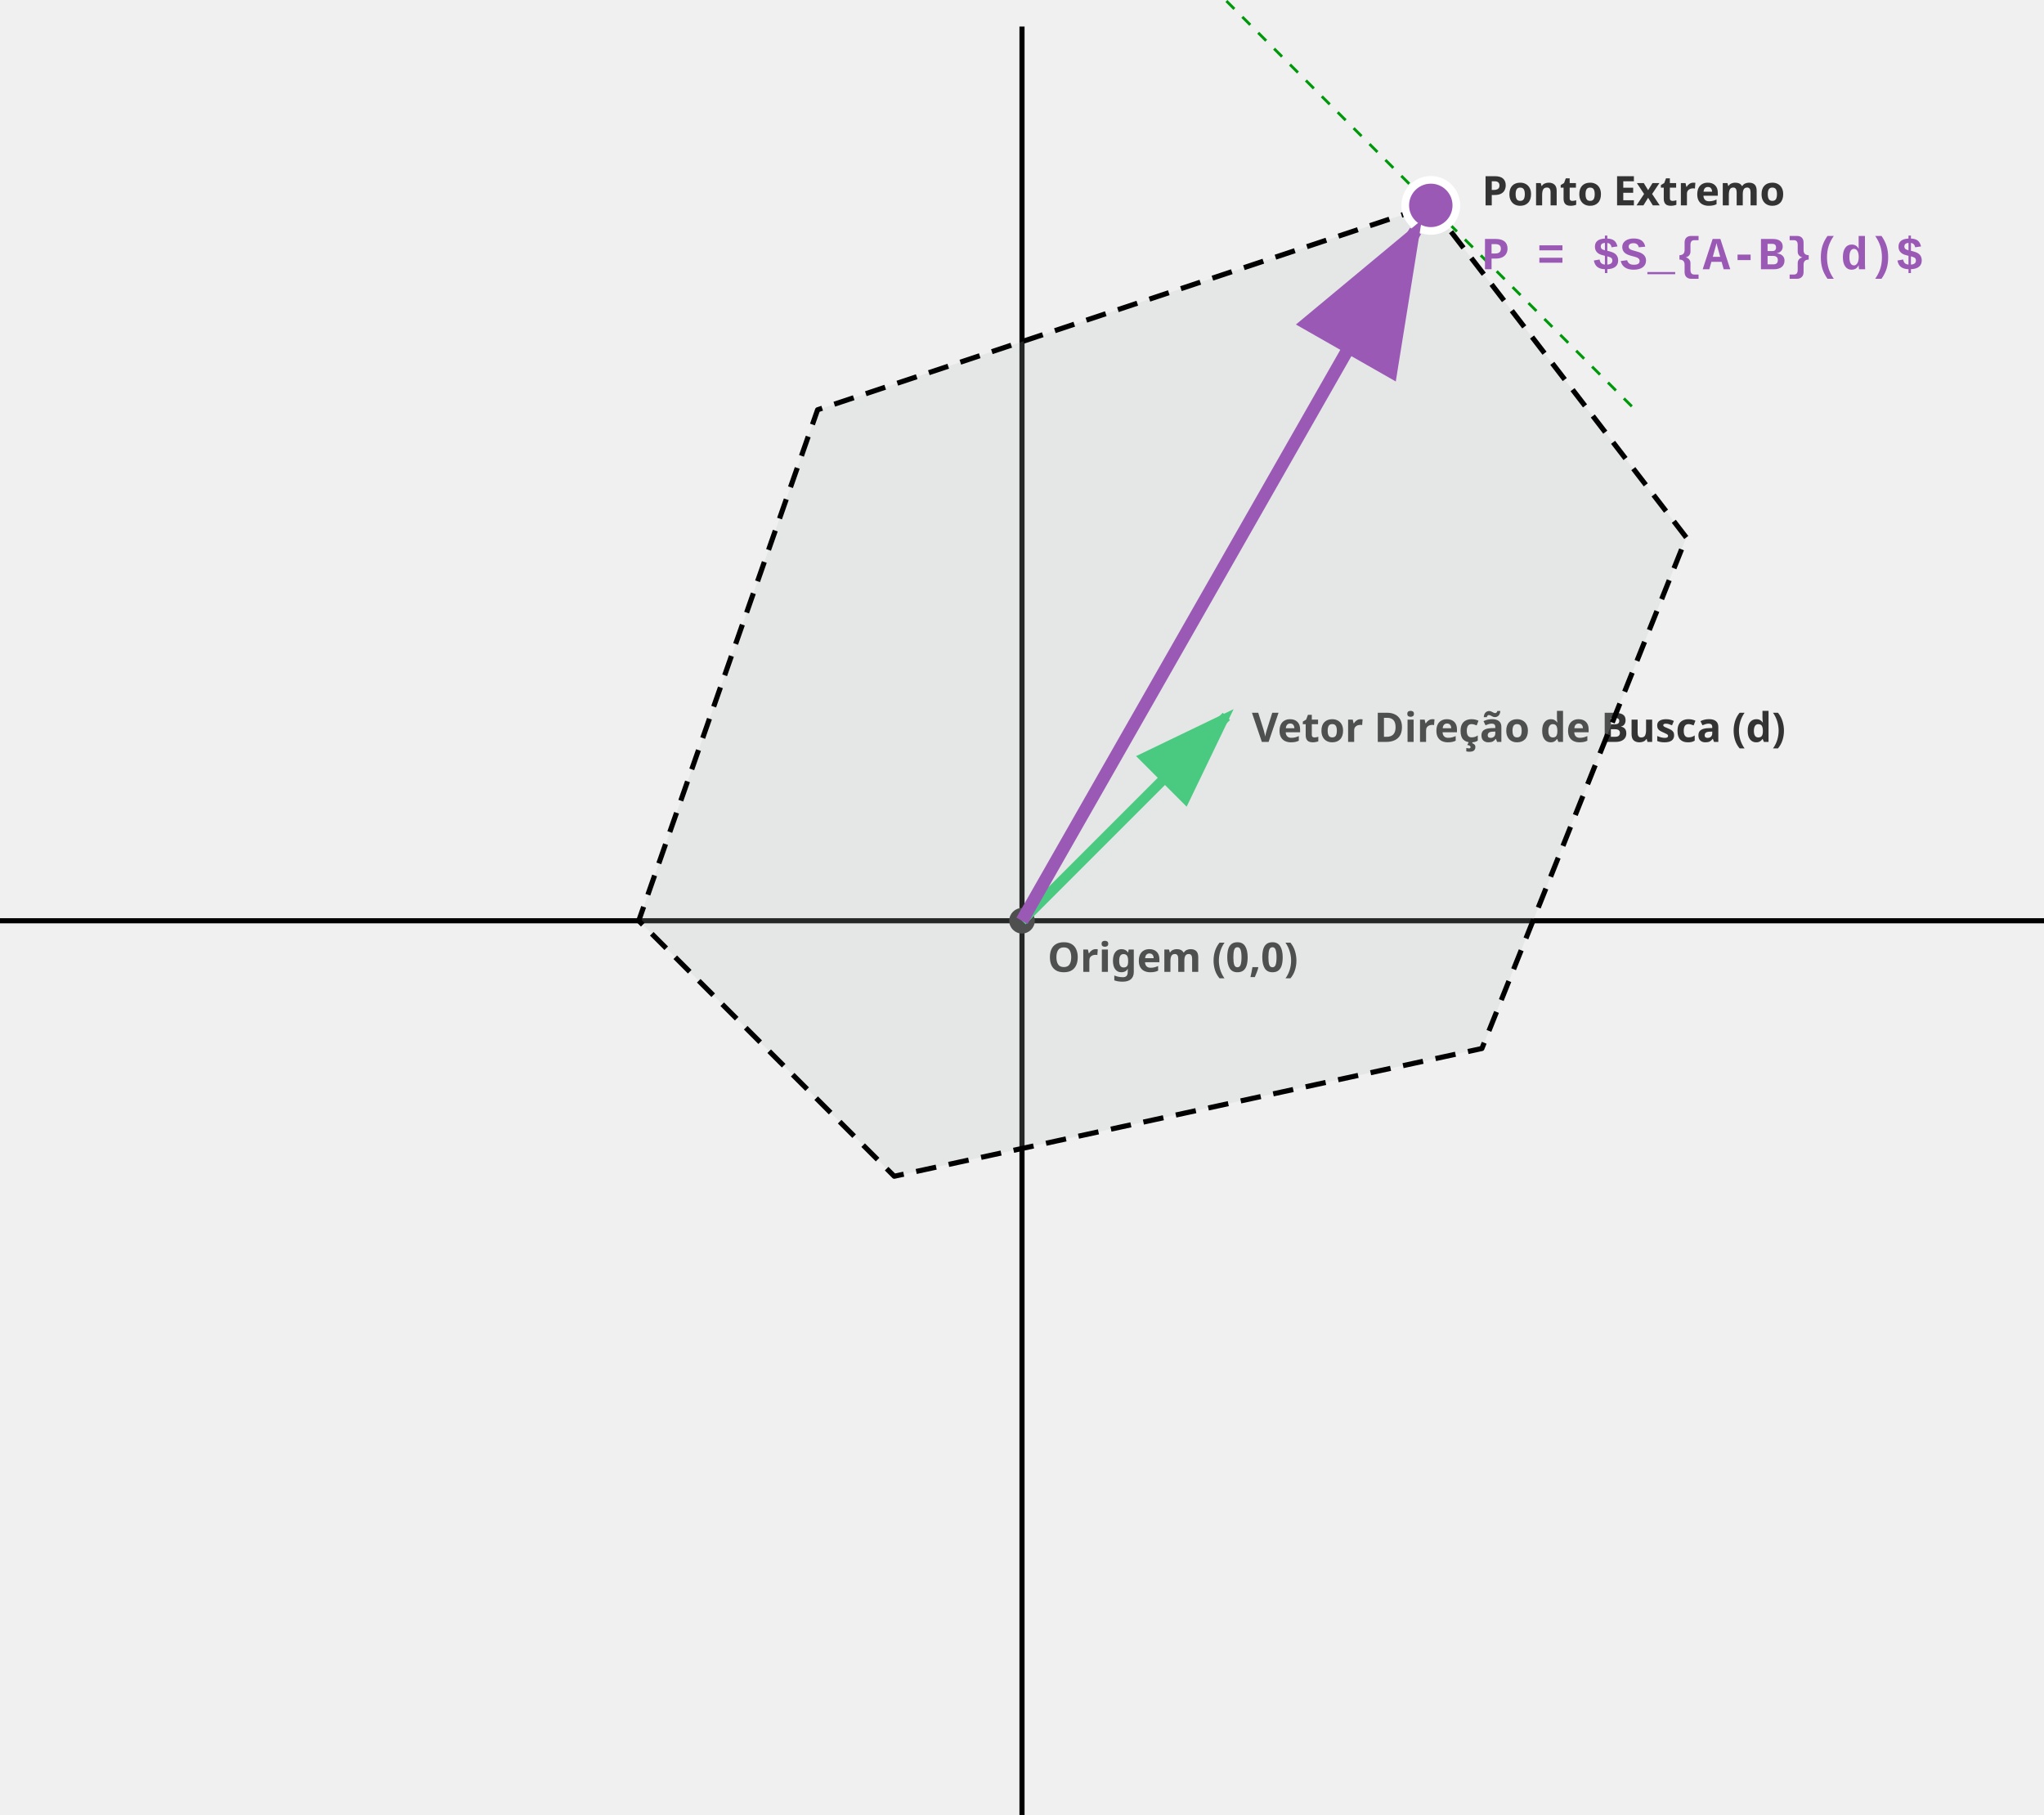
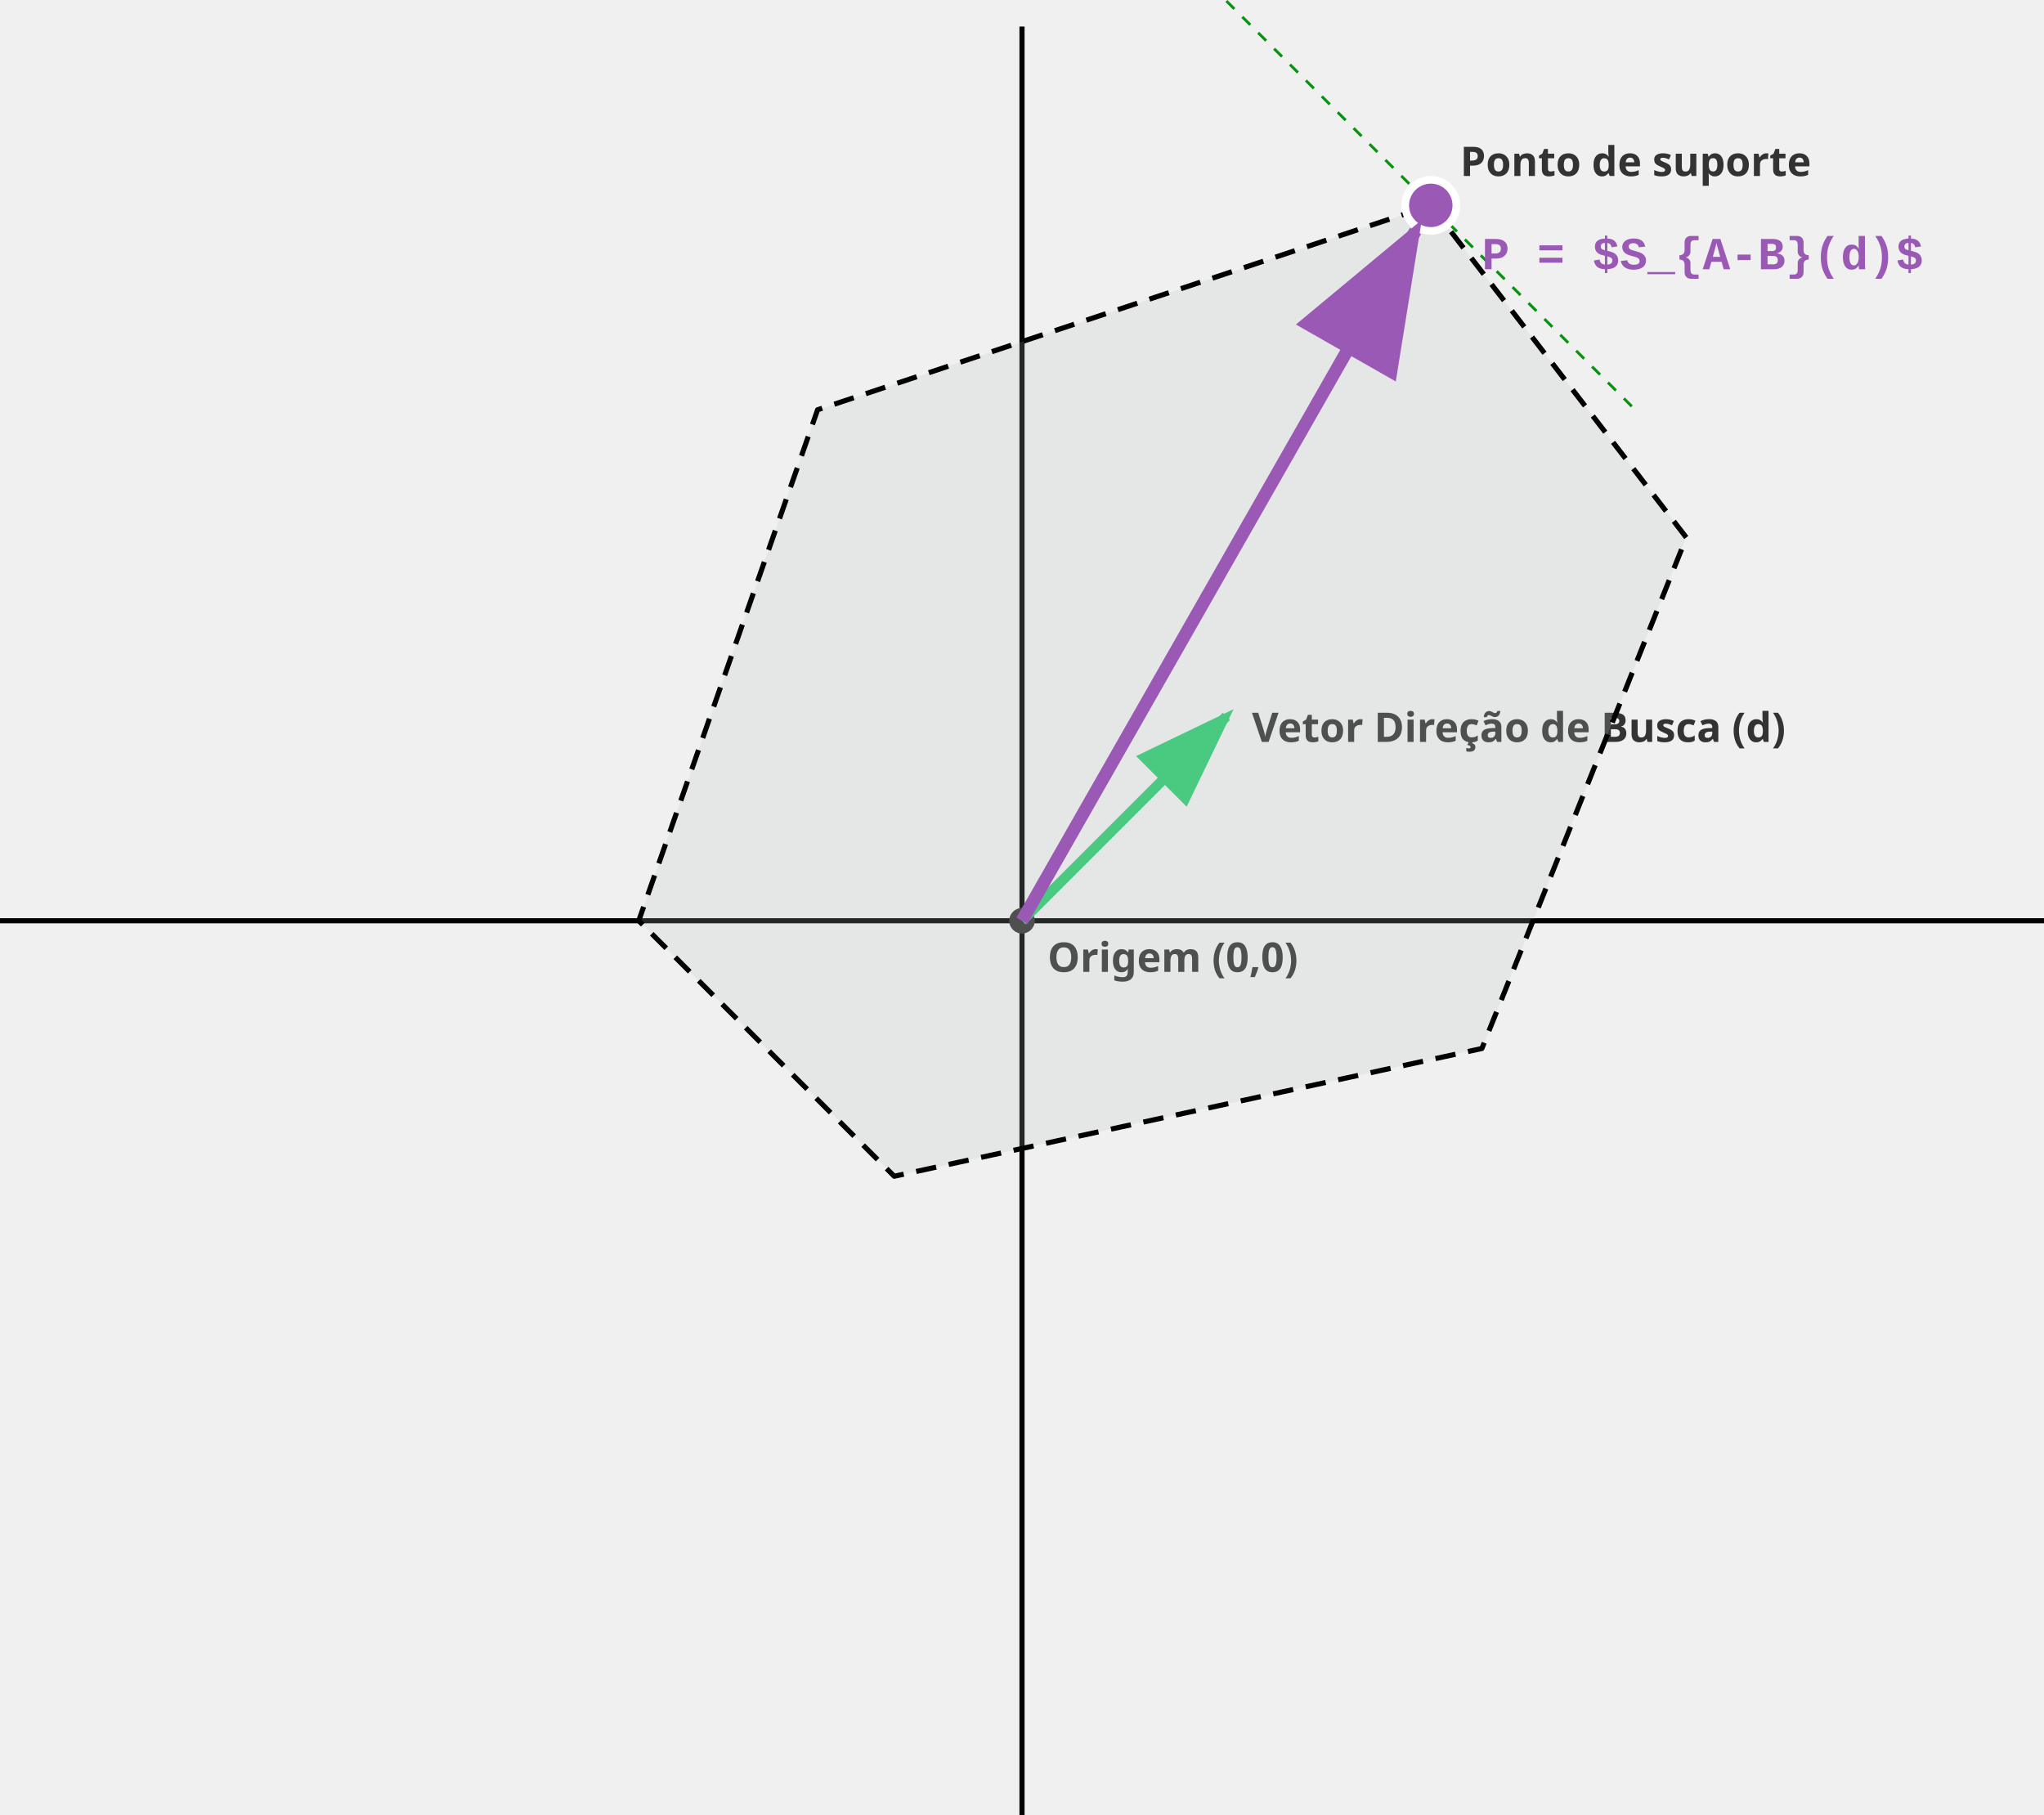
<svg xmlns="http://www.w3.org/2000/svg" viewBox="-400 -350 800 710.389" width="800" height="710.389" version="1.1" id="svg1791">
  <defs id="defs1738">
    <marker id="arrowhead-d" markerWidth="10" markerHeight="7" refX="9" refY="3.5" orient="auto">
      <polygon points="0,7 0,0 10,3.5 " fill="#2ecc71" id="polygon1730" />
    </marker>
    <marker id="arrowhead-res" markerWidth="12" markerHeight="9" refX="11" refY="4.5" orient="auto">
-       <polygon points="0,0 12,4.5 0,9 " fill="#9b59b6" id="polygon1733" />
+       <polygon points="0,9 0,0 12,4.5 " fill="#9b59b6" id="polygon1733" />
    </marker>
    <style id="style1736">
      .label { font-family: sans-serif; font-size: 16px; fill: #333; }
      .title { font-family: sans-serif; font-size: 22px; font-weight: bold; fill: #2c3e50; text-anchor: middle;}
      .sub-label { font-family: sans-serif; font-size: 14px; fill: #7f8c8d; font-style: italic;}
      .vector-label { font-weight: bold; font-size: 16px;}
      .formula { font-family: 'Courier New', monospace; font-weight: bold; font-size: 18px;}
    </style>
  </defs>
  <line x1="-400" y1="10.389" x2="400" y2="10.389" stroke="#eee" stroke-width="2" id="line1742" style="stroke:#000000;stroke-opacity:1" />
  <line x1="0" y1="-339.611" x2="0" y2="360.389" stroke="#eee" stroke-width="2" id="line1744" style="stroke:#000000;stroke-opacity:1" />
  <circle cx="0" cy="10.389" r="5" fill="#333333" id="circle1746" />
  <text x="10" y="30.389" class="label" font-weight="bold" id="text1748">Origem (0,0)</text>
  <g id="input-direction" transform="translate(0,10.38891)">
    <line x1="0" y1="0" x2="80" y2="-80" stroke="#2ecc71" stroke-width="4" marker-end="url(#arrowhead-d)" id="line1752" />
    <text x="90" y="-70" class="label vector-label" fill="#2ecc71" id="text1754">Vetor Direção de Busca (d)</text>
  </g>
  <g id="minkowski-space" transform="translate(0,10.38891)">
    <path d="M 160,-280 260,-150 180,50 -50,100 -150,0 -80,-200 Z" fill="#bdc3c7" opacity="0.15" stroke="#7f8c8d" stroke-width="2" stroke-dasharray="8, 5" stroke-linejoin="round" id="path1759" style="opacity:1;fill:#bdc3c7;fill-opacity:0.2;stroke:#000000;stroke-opacity:1" />
    <g id="result-point-highlight">
      <line x1="80" y1="-360" x2="240" y2="-200" stroke="#2ecc71" stroke-width="1" stroke-dasharray="4" opacity="0.6" id="line1763" style="opacity:1;fill:none;fill-opacity:1;stroke:#00980b;stroke-width:1.1;stroke-dasharray:4.4;stroke-dashoffset:0;stroke-opacity:1" />
      <circle cx="160" cy="-280" r="10" fill="#9b59b6" stroke="#ffffff" stroke-width="3" id="circle1765" />
-       <text x="180" y="-280" class="label vector-label" fill="#9b59b6" anchor="start" id="text1767">Ponto Extremo</text>
+       <text xml:space="preserve" style="font-size:16px;fill:#000000;stroke-dasharray:4, 1" x="171.5" y="-291.5" id="text447">
+         <tspan id="tspan445" x="171.5" y="-291.5" style="font-style:normal;font-variant:normal;font-weight:bold;font-stretch:normal;font-size:16px;font-family:sans-serif;-inkscape-font-specification:'sans-serif Bold';fill:#333333;fill-opacity:1">Ponto de suporte</tspan>
+       </text>
      <text x="180" y="-255" class="formula" fill="#9b59b6" anchor="start" id="text1769">P = $S_{A-B}(d)$</text>
    </g>
    <line x1="0" y1="0" x2="154" y2="-270" stroke="#9b59b6" stroke-width="5" marker-end="url(#arrowhead-res)" id="line1772" />
  </g>
</svg>
